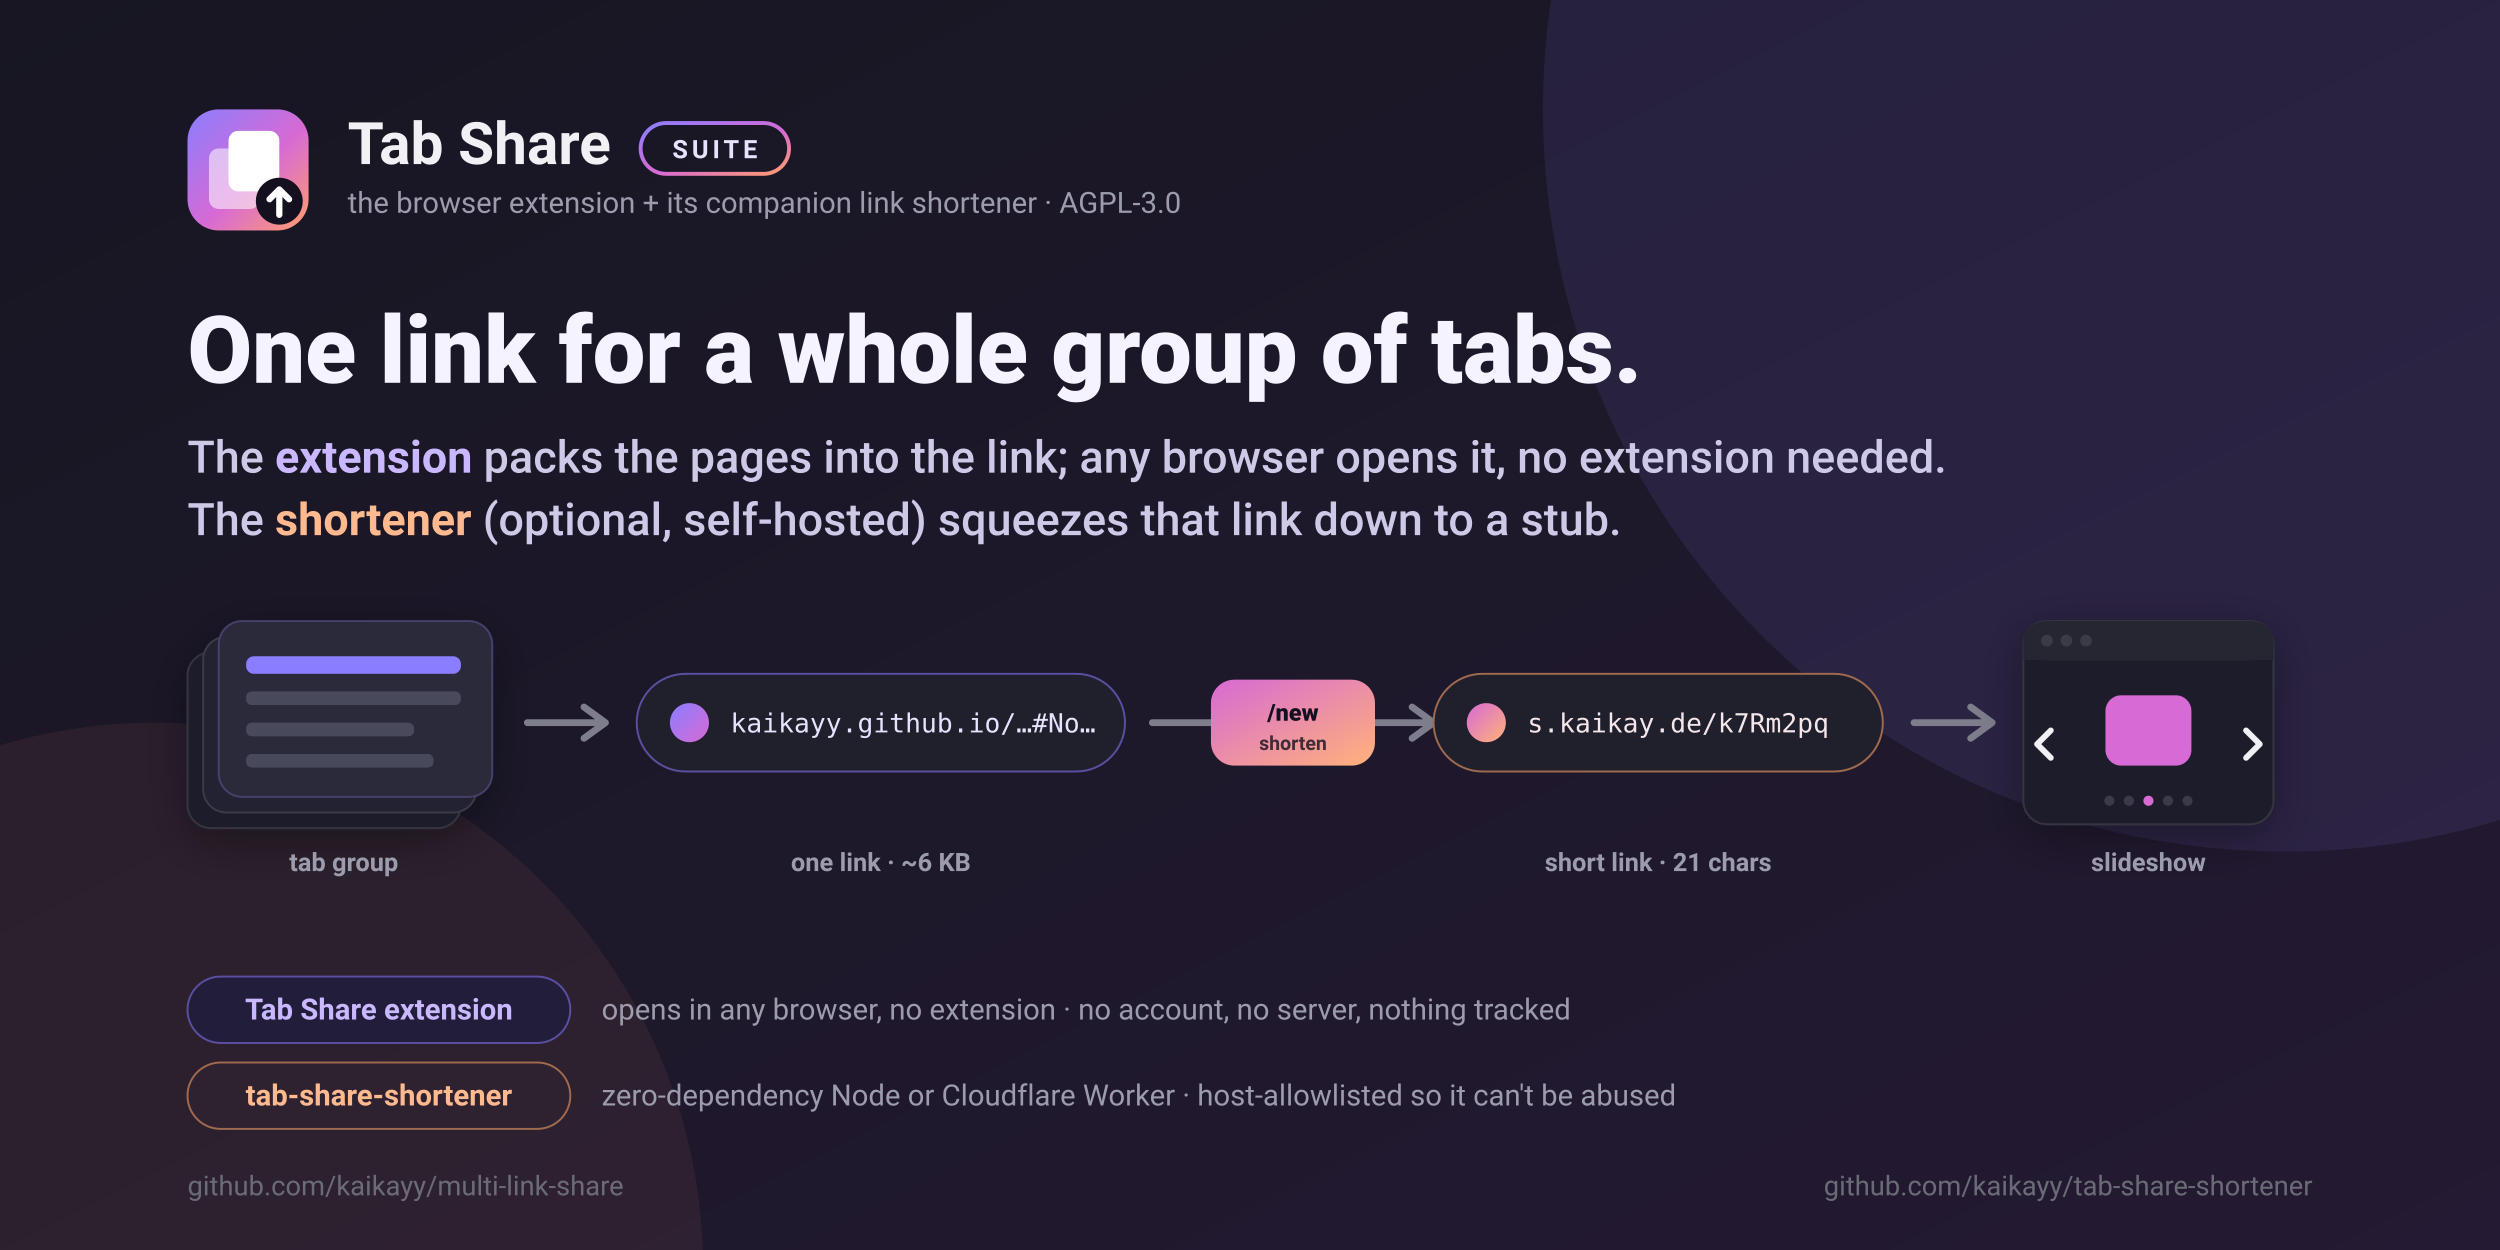
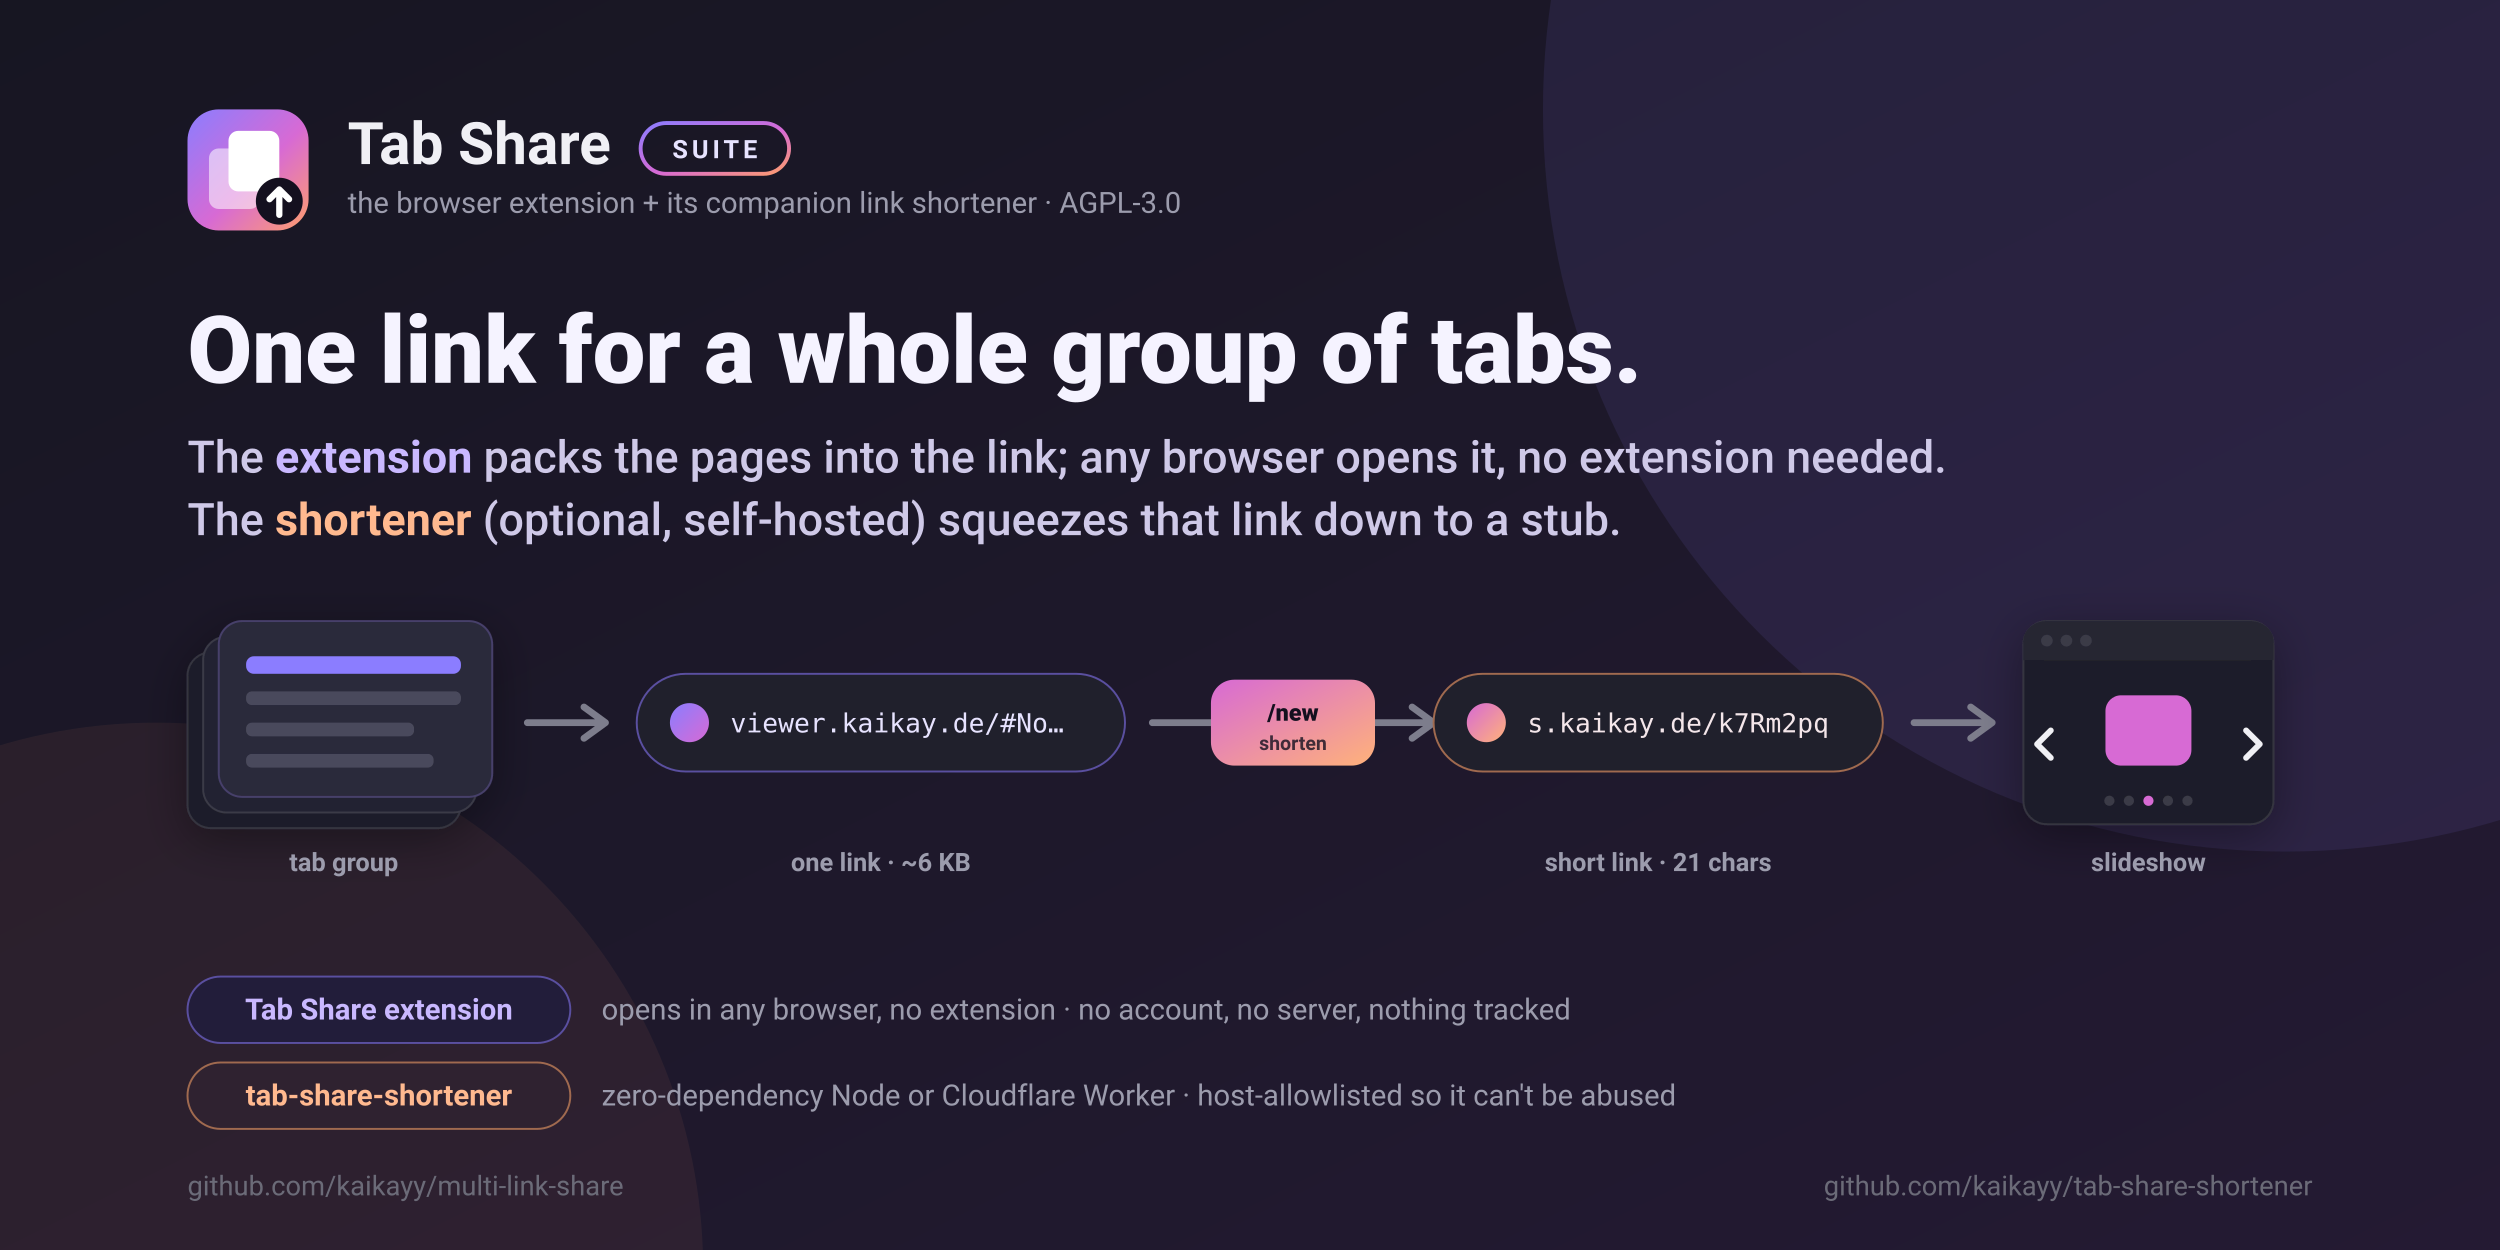
<svg xmlns="http://www.w3.org/2000/svg" width="1280" height="640" viewBox="0 0 1280 640" font-family="system-ui, -apple-system, 'Segoe UI', Roboto, Helvetica, Arial, sans-serif">
  <defs>
    <linearGradient id="bg" x1="0" y1="0" x2="1" y2="1">
      <stop offset="0" stop-color="#171622" />
      <stop offset="1" stop-color="#241a33" />
    </linearGradient>
    <linearGradient id="gExt" x1="0" y1="0" x2="1" y2="1">
      <stop offset="0" stop-color="#8b7dff" />
      <stop offset="1" stop-color="#d76ad4" />
    </linearGradient>
    <linearGradient id="gShort" x1="0" y1="0" x2="1" y2="1">
      <stop offset="0" stop-color="#d76ad4" />
      <stop offset="1" stop-color="#ffb27a" />
    </linearGradient>
    <linearGradient id="gFull" x1="0" y1="0" x2="1" y2="1">
      <stop offset="0" stop-color="#8b7dff" />
      <stop offset="0.55" stop-color="#d76ad4" />
      <stop offset="1" stop-color="#ff9d6c" />
    </linearGradient>
    <filter id="soft" x="-40%" y="-40%" width="180%" height="180%">
      <feDropShadow dx="0" dy="6" stdDeviation="12" flood-color="#000" flood-opacity="0.35" />
    </filter>
  </defs>
  <rect width="1280" height="640" fill="url(#bg)" />
  <circle cx="1170" cy="56" r="380" fill="#8b7dff" opacity="0.10" />
  <circle cx="80" cy="650" r="280" fill="#ff9d6c" opacity="0.07" />
  <g transform="translate(96,56)">
    <rect width="62" height="62" rx="16" fill="url(#gFull)" />
    <rect x="11" y="20" width="26" height="31" rx="5" fill="#ffffff" fill-opacity="0.55" />
    <rect x="21" y="11" width="26" height="31" rx="5" fill="#ffffff" />
    <circle cx="47" cy="47" r="12" fill="#14101f" />
    <path d="M47 41 v13 M47 41 l-5 5 M47 41 l5 5" fill="none" stroke="#fff" stroke-width="3.2" stroke-linecap="round" stroke-linejoin="round" />
    <text x="82" y="28" fill="#f0f0f5" font-size="30" font-weight="700">Tab Share</text>
    <g transform="translate(232,7)">
      <rect width="76" height="26" rx="13" fill="none" stroke="url(#gFull)" stroke-width="2" />
      <text x="38" y="18" text-anchor="middle" fill="#e7e3ff" font-size="13" font-weight="700" letter-spacing="2">SUITE</text>
    </g>
    <text x="82" y="53" fill="#9c9cad" font-size="15">the browser extension + its companion link shortener · AGPL-3.0</text>
  </g>
  <text x="96" y="196" fill="#f5f3ff" font-size="48" font-weight="800">One link for a whole group of tabs.</text>
  <text x="96" y="242" fill="#cfc9e8" font-size="23" font-weight="500">The <tspan fill="#c9b8ff" font-weight="700">extension</tspan> packs the pages into the link; any browser opens it, no extension needed.</text>
  <text x="96" y="274" fill="#cfc9e8" font-size="23" font-weight="500">The <tspan fill="#ffb98f" font-weight="700">shortener</tspan> (optional, self-hosted) squeezes that link down to a stub.</text>
  <g transform="translate(96,318)">
    <g filter="url(#soft)">
      <rect x="0" y="16" width="140" height="90" rx="12" fill="#1e1e29" stroke="#34343f" />
      <rect x="8" y="8" width="140" height="90" rx="12" fill="#232332" stroke="#3a3a47" />
      <rect x="16" y="0" width="140" height="90" rx="12" fill="#2a2a3b" stroke="#463f6b" />
      <rect x="30" y="18" width="110" height="9" rx="4" fill="#8b7dff" />
      <rect x="30" y="36" width="110" height="7" rx="3" fill="#4a4a5c" />
      <rect x="30" y="52" width="86" height="7" rx="3" fill="#4a4a5c" />
      <rect x="30" y="68" width="96" height="7" rx="3" fill="#4a4a5c" />
    </g>
    <text x="80" y="128" text-anchor="middle" fill="#9c9cad" font-size="13" font-weight="600">tab group</text>
    <path d="M174 52 h40 m-11 -8 l11 8 -11 8" fill="none" stroke="#7d7d8c" stroke-width="3.5" stroke-linecap="round" stroke-linejoin="round" />
    <g transform="translate(230,27)">
      <rect width="250" height="50" rx="25" fill="#20202c" stroke="#5a4fa0" />
      <circle cx="27" cy="25" r="10" fill="url(#gExt)" />
-       <text x="48" y="30" fill="#e7e3ff" font-size="13.5" font-family="ui-monospace, 'SF Mono', Menlo, Consolas, monospace">kaikayy.github.io/…#No…</text>
+       <text x="48" y="30" fill="#e7e3ff" font-size="13.5" font-family="ui-monospace, 'SF Mono', Menlo, Consolas, monospace">viewer.kaikay.de/#No…</text>
    </g>
    <text x="355" y="128" text-anchor="middle" fill="#9c9cad" font-size="13" font-weight="600">one link · ~6 KB</text>
    <path d="M494 52 h30 m84 0 h30 m-11 -8 l11 8 -11 8" fill="none" stroke="#7d7d8c" stroke-width="3.5" stroke-linecap="round" stroke-linejoin="round" />
    <g transform="translate(524,30)">
      <rect width="84" height="44" rx="12" fill="url(#gShort)" />
      <text x="42" y="21" text-anchor="middle" fill="#14101f" font-size="12" font-weight="800">/new</text>
      <text x="42" y="36" text-anchor="middle" fill="#14101f" font-size="10" font-weight="600" opacity="0.8">shorten</text>
    </g>
    <g transform="translate(638,27)">
      <rect width="230" height="50" rx="25" fill="#20202c" stroke="#a06a4f" />
      <circle cx="27" cy="25" r="10" fill="url(#gShort)" />
      <text x="48" y="30" fill="#f4e6ea" font-size="13.5" font-family="ui-monospace, 'SF Mono', Menlo, Consolas, monospace">s.kaikay.de/k7Rm2pq</text>
    </g>
    <text x="753" y="128" text-anchor="middle" fill="#9c9cad" font-size="13" font-weight="600">short link · 21 chars</text>
    <path d="M884 52 h40 m-11 -8 l11 8 -11 8" fill="none" stroke="#7d7d8c" stroke-width="3.5" stroke-linecap="round" stroke-linejoin="round" />
    <g transform="translate(940,0)" filter="url(#soft)">
      <rect width="128" height="104" rx="12" fill="#1e1e29" stroke="#34343f" />
      <rect width="128" height="20" rx="12" fill="#262633" />
      <rect y="10" width="128" height="10" fill="#262633" />
      <circle cx="12" cy="10" r="3" fill="#3a3a47" />
      <circle cx="22" cy="10" r="3" fill="#3a3a47" />
      <circle cx="32" cy="10" r="3" fill="#3a3a47" />
      <rect x="42" y="38" width="44" height="36" rx="8" fill="#d76ad4" />
      <path d="M14 56 l-7 7 7 7 M114 56 l7 7 -7 7" fill="none" stroke="#f0f0f5" stroke-width="3" stroke-linecap="round" stroke-linejoin="round" />
      <g transform="translate(44,92)" fill="#3a3a47">
        <circle cx="0" cy="0" r="2.6" />
        <circle cx="10" cy="0" r="2.6" />
        <circle cx="20" cy="0" r="2.6" fill="#d76ad4" />
        <circle cx="30" cy="0" r="2.6" />
        <circle cx="40" cy="0" r="2.6" />
      </g>
    </g>
    <text x="1004" y="128" text-anchor="middle" fill="#9c9cad" font-size="13" font-weight="600">slideshow</text>
  </g>
  <g transform="translate(96,500)" font-size="15">
    <g>
      <rect width="196" height="34" rx="17" fill="#221d3a" stroke="#5a4fa0" />
      <text x="98" y="22" text-anchor="middle" fill="#c9b8ff" font-weight="700">Tab Share extension</text>
    </g>
    <text x="212" y="22" fill="#9c9cad">opens in any browser, no extension · no account, no server, nothing tracked</text>
  </g>
  <g transform="translate(96,544)" font-size="15">
    <g>
      <rect width="196" height="34" rx="17" fill="#2f2230" stroke="#a06a4f" />
      <text x="98" y="22" text-anchor="middle" fill="#ffb98f" font-weight="700">tab-share-shortener</text>
    </g>
    <text x="212" y="22" fill="#9c9cad">zero-dependency Node or Cloudflare Worker · host-allowlisted so it can't be abused</text>
  </g>
  <text x="96" y="612" fill="#6b6b78" font-size="14">github.com/kaikayy/multi-link-share</text>
  <text x="1184" y="612" text-anchor="end" fill="#6b6b78" font-size="14">github.com/kaikayy/tab-share-shortener</text>
</svg>
